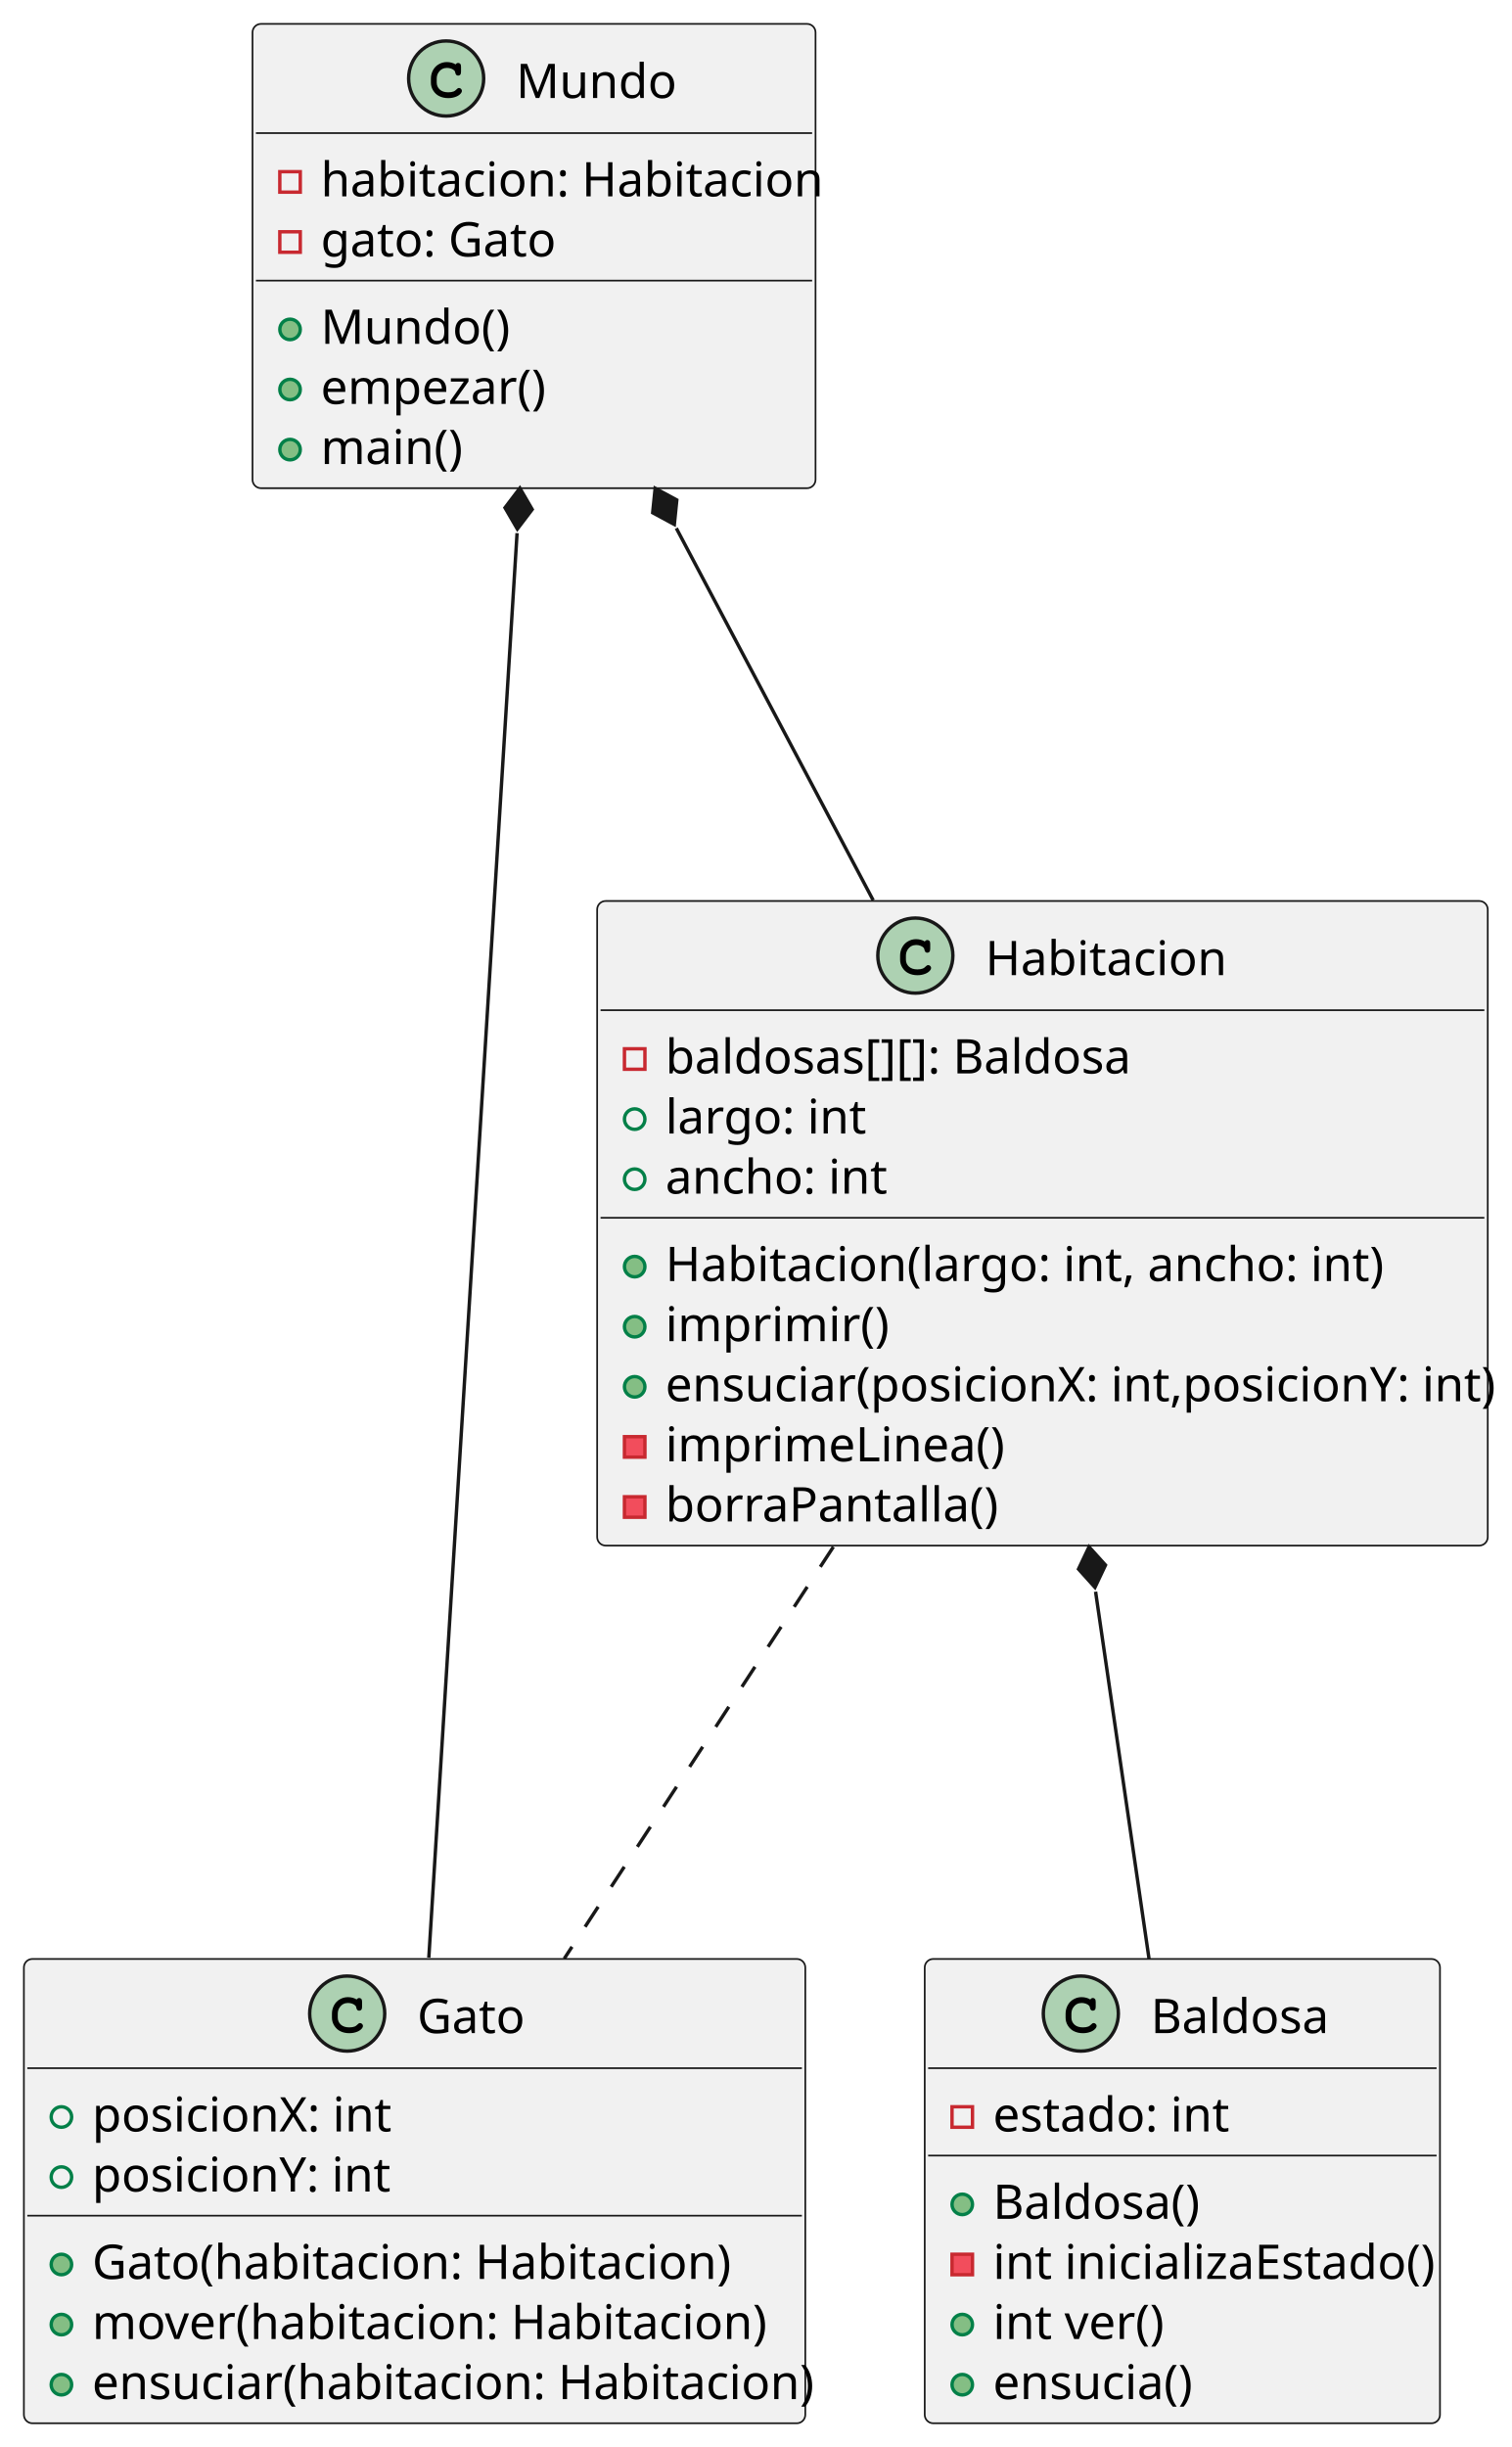
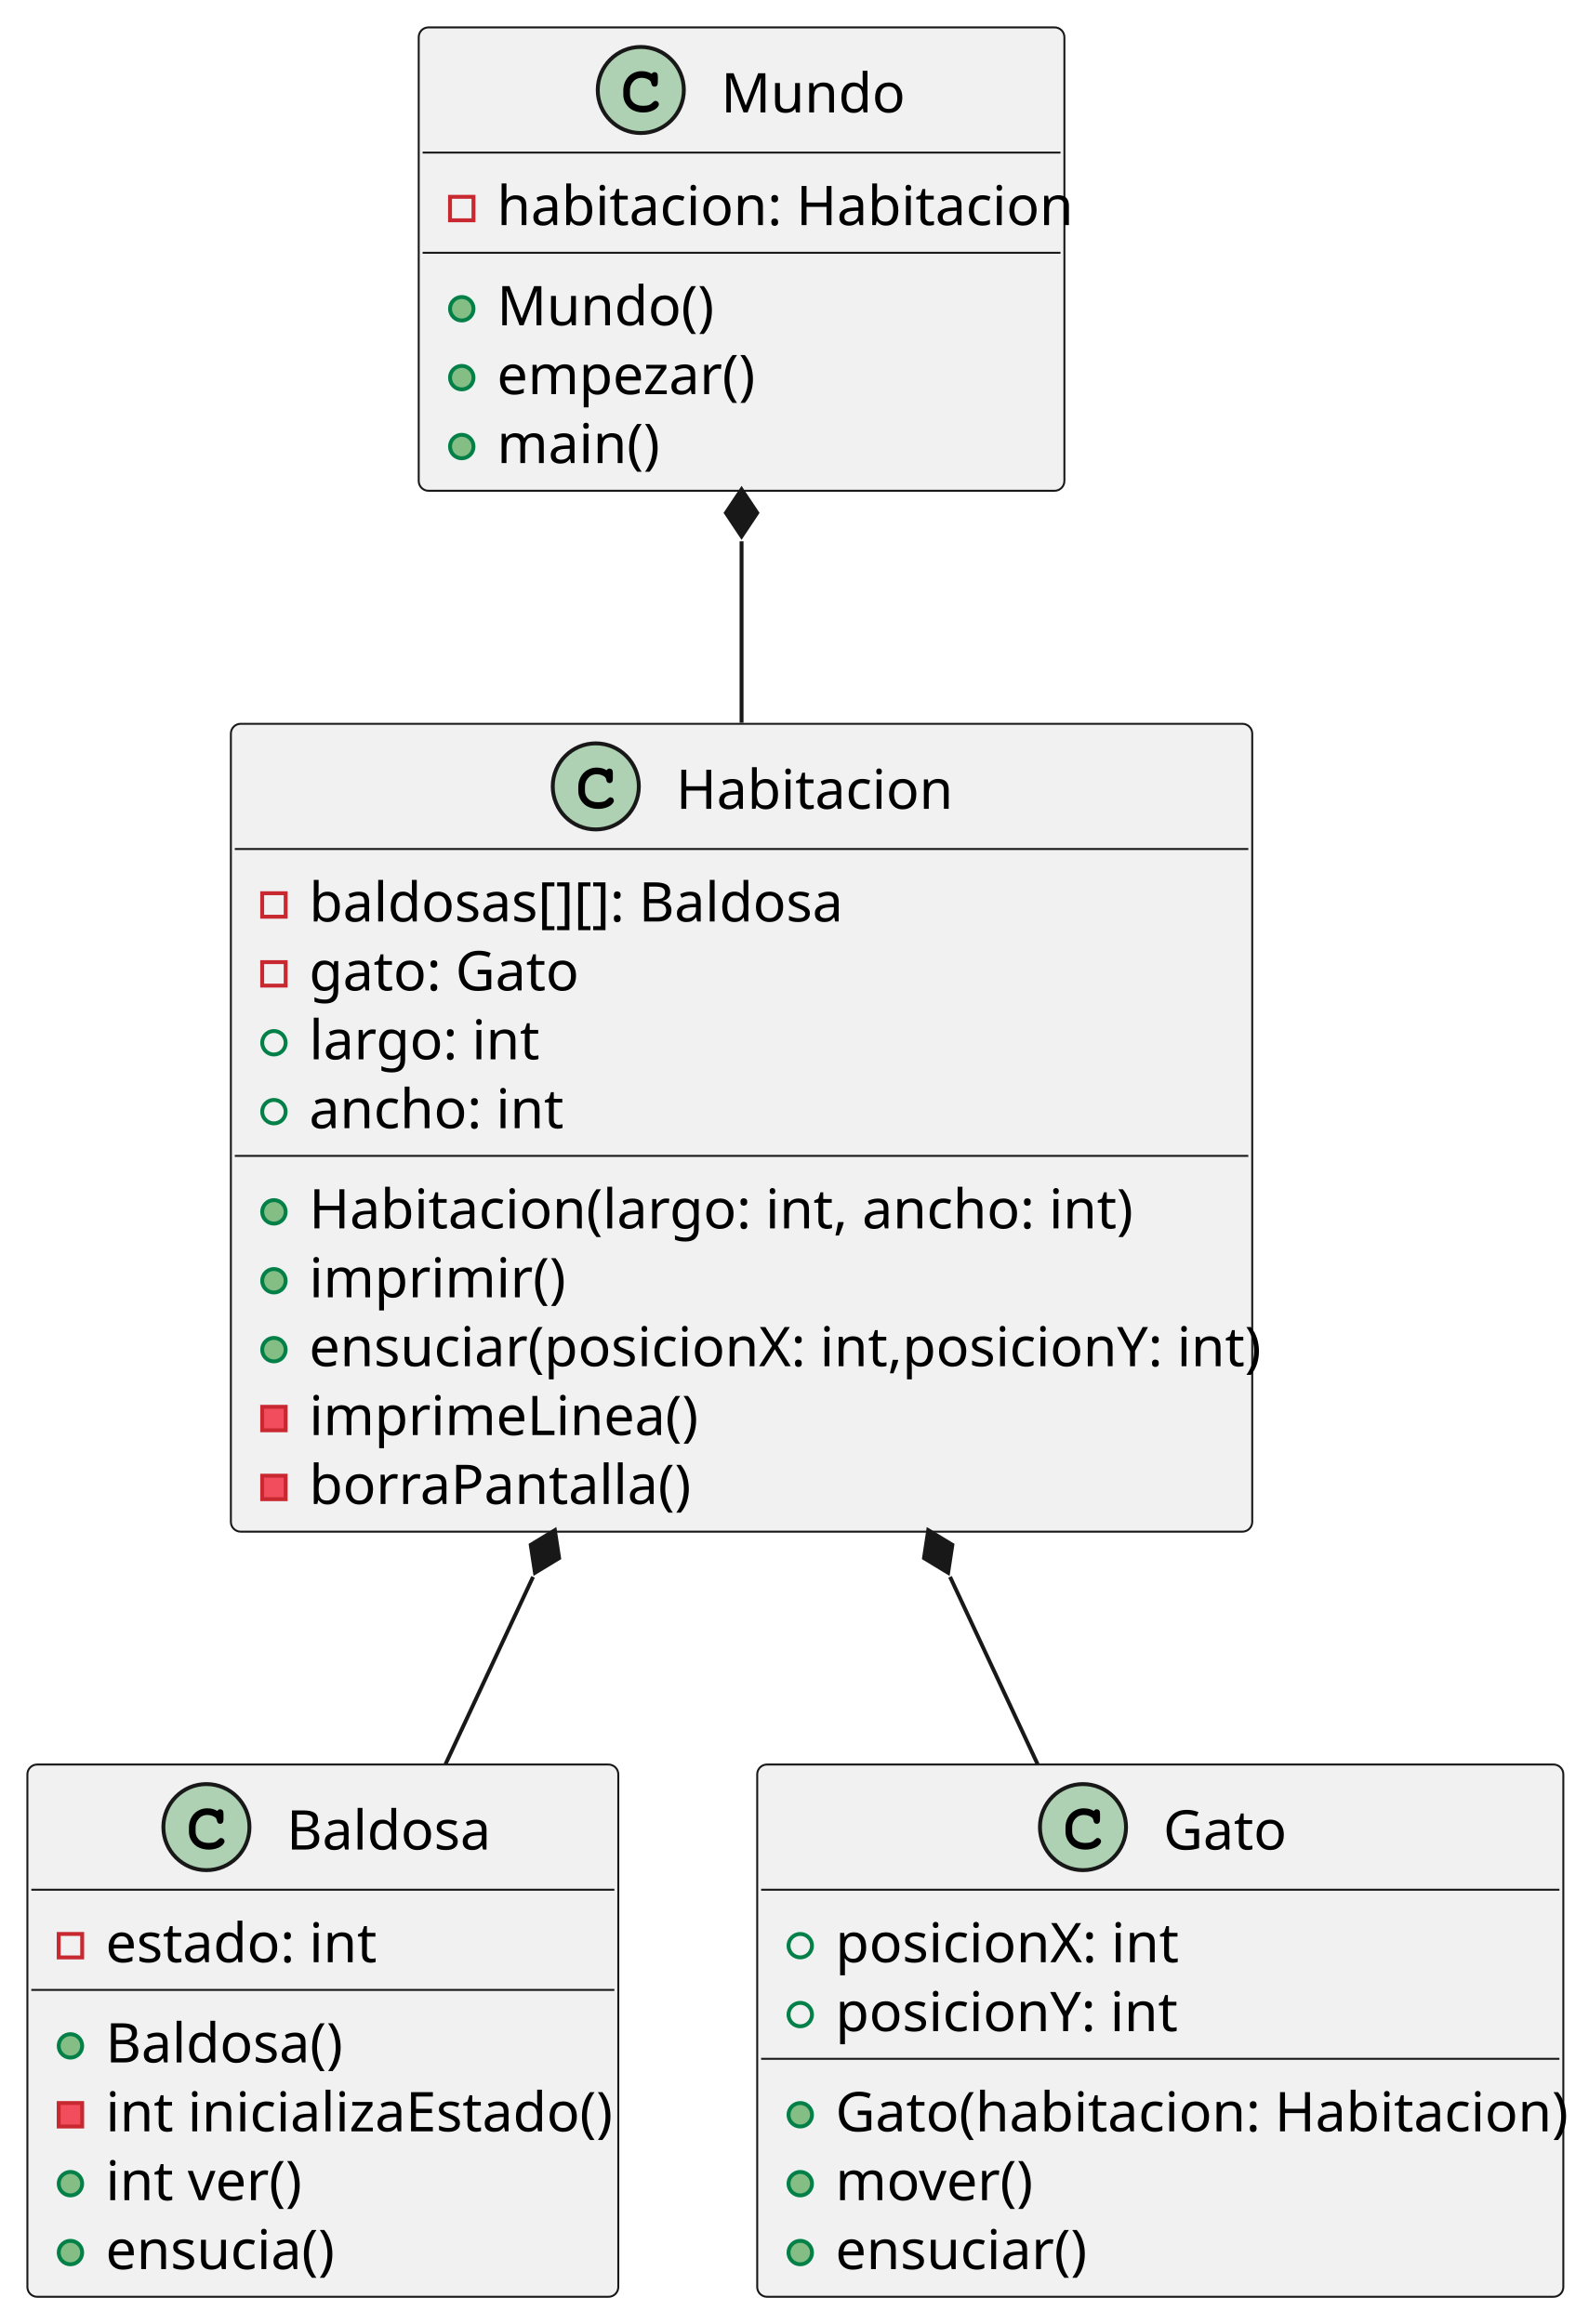
- <svg xmlns="http://www.w3.org/2000/svg" contentStyleType="text/css" height="717px" preserveAspectRatio="none" style="width:443px;height:717px;background:#FFFFFF;" version="1.1" viewBox="0 0 443 717" width="443px" zoomAndPan="magnify">
+ <svg xmlns="http://www.w3.org/2000/svg" contentStyleType="text/css" height="594px" preserveAspectRatio="none" style="width:406px;height:594px;background:#FFFFFF;" version="1.1" viewBox="0 0 406 594" width="406px" zoomAndPan="magnify">
  <defs />
  <g>
    <g id="elem_Mundo">
-       <rect codeLine="2" fill="#F1F1F1" height="136.047" id="Mundo" rx="2.5" ry="2.5" style="stroke:#181818;stroke-width:0.5;" width="165" x="74" y="7" />
-       <ellipse cx="130.75" cy="23" fill="#ADD1B2" rx="11" ry="11" style="stroke:#181818;stroke-width:1.0;" />
-       <path d="M133.516,18.875 Q133.672,18.656 133.859,18.547 Q134.047,18.438 134.266,18.438 Q134.641,18.438 134.875,18.703 Q135.109,18.953 135.109,19.562 L135.109,21.016 Q135.109,21.625 134.875,21.891 Q134.641,22.156 134.266,22.156 Q133.922,22.156 133.719,21.953 Q133.516,21.766 133.406,21.25 Q133.359,20.891 133.172,20.703 Q132.844,20.328 132.234,20.109 Q131.625,19.891 131,19.891 Q130.234,19.891 129.594,20.219 Q128.969,20.547 128.469,21.297 Q127.984,22.047 127.984,23.078 L127.984,24.172 Q127.984,25.406 128.875,26.234 Q129.766,27.047 131.359,27.047 Q132.297,27.047 132.953,26.797 Q133.344,26.641 133.766,26.203 Q134.031,25.938 134.172,25.859 Q134.328,25.781 134.531,25.781 Q134.859,25.781 135.109,26.047 Q135.375,26.297 135.375,26.641 Q135.375,26.984 135.031,27.391 Q134.531,27.969 133.734,28.297 Q132.656,28.75 131.359,28.75 Q129.844,28.75 128.641,28.125 Q127.656,27.625 126.969,26.562 Q126.281,25.484 126.281,24.203 L126.281,23.047 Q126.281,21.719 126.891,20.578 Q127.516,19.422 128.609,18.812 Q129.703,18.188 130.938,18.188 Q131.672,18.188 132.312,18.359 Q132.969,18.516 133.516,18.875 Z " fill="#000000" />
-       <text fill="#000000" font-family="sans-serif" font-size="14" lengthAdjust="spacing" textLength="43" x="151.25" y="28.729">Mundo</text>
-       <line style="stroke:#181818;stroke-width:0.5;" x1="75" x2="238" y1="39" y2="39" />
-       <rect fill="none" height="6" style="stroke:#C82930;stroke-width:1.0;" width="6" x="82" y="50.305" />
-       <text fill="#000000" font-family="sans-serif" font-size="14" lengthAdjust="spacing" textLength="139" x="94" y="57.533">habitacion: Habitacion</text>
-       <rect fill="none" height="6" style="stroke:#C82930;stroke-width:1.0;" width="6" x="82" y="67.914" />
-       <text fill="#000000" font-family="sans-serif" font-size="14" lengthAdjust="spacing" textLength="67" x="94" y="75.143">gato: Gato</text>
-       <line style="stroke:#181818;stroke-width:0.5;" x1="75" x2="238" y1="82.219" y2="82.219" />
-       <ellipse cx="85" cy="96.523" fill="#84BE84" rx="3" ry="3" style="stroke:#038048;stroke-width:1.0;" />
-       <text fill="#000000" font-family="sans-serif" font-size="14" lengthAdjust="spacing" textLength="53" x="94" y="100.752">Mundo()</text>
-       <ellipse cx="85" cy="114.133" fill="#84BE84" rx="3" ry="3" style="stroke:#038048;stroke-width:1.0;" />
-       <text fill="#000000" font-family="sans-serif" font-size="14" lengthAdjust="spacing" textLength="64" x="94" y="118.361">empezar()</text>
-       <ellipse cx="85" cy="131.742" fill="#84BE84" rx="3" ry="3" style="stroke:#038048;stroke-width:1.0;" />
-       <text fill="#000000" font-family="sans-serif" font-size="14" lengthAdjust="spacing" textLength="40" x="94" y="135.971">main()</text>
+       <rect codeLine="2" fill="#F1F1F1" height="118.438" id="Mundo" rx="2.5" ry="2.5" style="stroke:#181818;stroke-width:0.5;" width="165" x="107" y="7" />
+       <ellipse cx="163.75" cy="23" fill="#ADD1B2" rx="11" ry="11" style="stroke:#181818;stroke-width:1.0;" />
+       <path d="M166.516,18.875 Q166.672,18.656 166.859,18.547 Q167.047,18.438 167.266,18.438 Q167.641,18.438 167.875,18.695 Q168.109,18.953 168.109,19.562 L168.109,21.016 Q168.109,21.625 167.875,21.891 Q167.641,22.156 167.266,22.156 Q166.922,22.156 166.719,21.953 Q166.516,21.766 166.406,21.25 Q166.359,20.891 166.172,20.703 Q165.844,20.328 165.234,20.109 Q164.625,19.891 164,19.891 Q163.234,19.891 162.602,20.219 Q161.969,20.547 161.477,21.297 Q160.984,22.047 160.984,23.078 L160.984,24.172 Q160.984,25.406 161.875,26.227 Q162.766,27.047 164.359,27.047 Q165.297,27.047 165.953,26.797 Q166.344,26.641 166.766,26.203 Q167.031,25.938 167.18,25.859 Q167.328,25.781 167.531,25.781 Q167.859,25.781 168.117,26.039 Q168.375,26.297 168.375,26.641 Q168.375,26.984 168.031,27.391 Q167.531,27.969 166.734,28.297 Q165.656,28.75 164.359,28.75 Q162.844,28.75 161.641,28.125 Q160.656,27.625 159.969,26.555 Q159.281,25.484 159.281,24.203 L159.281,23.047 Q159.281,21.719 159.898,20.57 Q160.516,19.422 161.609,18.805 Q162.703,18.188 163.938,18.188 Q164.672,18.188 165.32,18.352 Q165.969,18.516 166.516,18.875 Z " fill="#000000" />
+       <text fill="#000000" font-family="sans-serif" font-size="14" lengthAdjust="spacing" textLength="43" x="184.25" y="28.729">Mundo</text>
+       <line style="stroke:#181818;stroke-width:0.5;" x1="108" x2="271" y1="39" y2="39" />
+       <rect fill="none" height="6" style="stroke:#C82930;stroke-width:1.0;" width="6" x="115" y="50.305" />
+       <text fill="#000000" font-family="sans-serif" font-size="14" lengthAdjust="spacing" textLength="139" x="127" y="57.533">habitacion: Habitacion</text>
+       <line style="stroke:#181818;stroke-width:0.5;" x1="108" x2="271" y1="64.609" y2="64.609" />
+       <ellipse cx="118" cy="78.914" fill="#84BE84" rx="3" ry="3" style="stroke:#038048;stroke-width:1.0;" />
+       <text fill="#000000" font-family="sans-serif" font-size="14" lengthAdjust="spacing" textLength="53" x="127" y="83.143">Mundo()</text>
+       <ellipse cx="118" cy="96.523" fill="#84BE84" rx="3" ry="3" style="stroke:#038048;stroke-width:1.0;" />
+       <text fill="#000000" font-family="sans-serif" font-size="14" lengthAdjust="spacing" textLength="64" x="127" y="100.752">empezar()</text>
+       <ellipse cx="118" cy="114.133" fill="#84BE84" rx="3" ry="3" style="stroke:#038048;stroke-width:1.0;" />
+       <text fill="#000000" font-family="sans-serif" font-size="14" lengthAdjust="spacing" textLength="40" x="127" y="118.361">main()</text>
    </g>
    <g id="elem_Habitacion">
-       <rect codeLine="10" fill="#F1F1F1" height="188.875" id="Habitacion" rx="2.5" ry="2.5" style="stroke:#181818;stroke-width:0.5;" width="261" x="175" y="264" />
-       <ellipse cx="268.25" cy="280" fill="#ADD1B2" rx="11" ry="11" style="stroke:#181818;stroke-width:1.0;" />
-       <path d="M271.016,275.875 Q271.172,275.656 271.359,275.547 Q271.547,275.438 271.766,275.438 Q272.141,275.438 272.375,275.703 Q272.609,275.953 272.609,276.562 L272.609,278.016 Q272.609,278.625 272.375,278.891 Q272.141,279.156 271.766,279.156 Q271.422,279.156 271.219,278.953 Q271.016,278.766 270.906,278.25 Q270.859,277.891 270.672,277.703 Q270.344,277.328 269.734,277.109 Q269.125,276.891 268.5,276.891 Q267.734,276.891 267.094,277.219 Q266.469,277.547 265.969,278.297 Q265.484,279.047 265.484,280.078 L265.484,281.172 Q265.484,282.406 266.375,283.234 Q267.266,284.047 268.859,284.047 Q269.797,284.047 270.453,283.797 Q270.844,283.641 271.266,283.203 Q271.531,282.938 271.672,282.859 Q271.828,282.781 272.031,282.781 Q272.359,282.781 272.609,283.047 Q272.875,283.297 272.875,283.641 Q272.875,283.984 272.531,284.391 Q272.031,284.969 271.234,285.297 Q270.156,285.75 268.859,285.75 Q267.344,285.75 266.141,285.125 Q265.156,284.625 264.469,283.562 Q263.781,282.484 263.781,281.203 L263.781,280.047 Q263.781,278.719 264.391,277.578 Q265.016,276.422 266.109,275.812 Q267.203,275.188 268.438,275.188 Q269.172,275.188 269.812,275.359 Q270.469,275.516 271.016,275.875 Z " fill="#000000" />
-       <text fill="#000000" font-family="sans-serif" font-size="14" lengthAdjust="spacing" textLength="66" x="288.75" y="285.728">Habitacion</text>
-       <line style="stroke:#181818;stroke-width:0.5;" x1="176" x2="435" y1="296" y2="296" />
-       <rect fill="none" height="6" style="stroke:#C82930;stroke-width:1.0;" width="6" x="183" y="307.305" />
-       <text fill="#000000" font-family="sans-serif" font-size="14" lengthAdjust="spacing" textLength="132" x="195" y="314.533">baldosas[][]: Baldosa</text>
-       <ellipse cx="186" cy="327.914" fill="none" rx="3" ry="3" style="stroke:#038048;stroke-width:1.0;" />
-       <text fill="#000000" font-family="sans-serif" font-size="14" lengthAdjust="spacing" textLength="55" x="195" y="332.143">largo: int</text>
-       <ellipse cx="186" cy="345.523" fill="none" rx="3" ry="3" style="stroke:#038048;stroke-width:1.0;" />
-       <text fill="#000000" font-family="sans-serif" font-size="14" lengthAdjust="spacing" textLength="62" x="195" y="349.752">ancho: int</text>
-       <line style="stroke:#181818;stroke-width:0.5;" x1="176" x2="435" y1="356.828" y2="356.828" />
-       <ellipse cx="186" cy="371.133" fill="#84BE84" rx="3" ry="3" style="stroke:#038048;stroke-width:1.0;" />
-       <text fill="#000000" font-family="sans-serif" font-size="14" lengthAdjust="spacing" textLength="201" x="195" y="375.361">Habitacion(largo: int, ancho: int)</text>
-       <ellipse cx="186" cy="388.742" fill="#84BE84" rx="3" ry="3" style="stroke:#038048;stroke-width:1.0;" />
-       <text fill="#000000" font-family="sans-serif" font-size="14" lengthAdjust="spacing" textLength="59" x="195" y="392.971">imprimir()</text>
-       <ellipse cx="186" cy="406.352" fill="#84BE84" rx="3" ry="3" style="stroke:#038048;stroke-width:1.0;" />
-       <text fill="#000000" font-family="sans-serif" font-size="14" lengthAdjust="spacing" textLength="235" x="195" y="410.58">ensuciar(posicionX: int,posicionY: int)</text>
-       <rect fill="#F24D5C" height="6" style="stroke:#C82930;stroke-width:1.0;" width="6" x="183" y="420.961" />
-       <text fill="#000000" font-family="sans-serif" font-size="14" lengthAdjust="spacing" textLength="94" x="195" y="428.19">imprimeLinea()</text>
-       <rect fill="#F24D5C" height="6" style="stroke:#C82930;stroke-width:1.0;" width="6" x="183" y="438.57" />
-       <text fill="#000000" font-family="sans-serif" font-size="14" lengthAdjust="spacing" textLength="95" x="195" y="445.799">borraPantalla()</text>
+       <rect codeLine="9" fill="#F1F1F1" height="206.484" id="Habitacion" rx="2.5" ry="2.5" style="stroke:#181818;stroke-width:0.5;" width="261" x="59" y="185" />
+       <ellipse cx="152.25" cy="201" fill="#ADD1B2" rx="11" ry="11" style="stroke:#181818;stroke-width:1.0;" />
+       <path d="M155.016,196.875 Q155.172,196.656 155.359,196.547 Q155.547,196.438 155.766,196.438 Q156.141,196.438 156.375,196.695 Q156.609,196.953 156.609,197.562 L156.609,199.016 Q156.609,199.625 156.375,199.891 Q156.141,200.156 155.766,200.156 Q155.422,200.156 155.219,199.953 Q155.016,199.766 154.906,199.25 Q154.859,198.891 154.672,198.703 Q154.344,198.328 153.734,198.109 Q153.125,197.891 152.5,197.891 Q151.734,197.891 151.102,198.219 Q150.469,198.547 149.977,199.297 Q149.484,200.047 149.484,201.078 L149.484,202.172 Q149.484,203.406 150.375,204.227 Q151.266,205.047 152.859,205.047 Q153.797,205.047 154.453,204.797 Q154.844,204.641 155.266,204.203 Q155.531,203.938 155.68,203.859 Q155.828,203.781 156.031,203.781 Q156.359,203.781 156.617,204.039 Q156.875,204.297 156.875,204.641 Q156.875,204.984 156.531,205.391 Q156.031,205.969 155.234,206.297 Q154.156,206.75 152.859,206.75 Q151.344,206.75 150.141,206.125 Q149.156,205.625 148.469,204.555 Q147.781,203.484 147.781,202.203 L147.781,201.047 Q147.781,199.719 148.398,198.57 Q149.016,197.422 150.109,196.805 Q151.203,196.188 152.438,196.188 Q153.172,196.188 153.82,196.352 Q154.469,196.516 155.016,196.875 Z " fill="#000000" />
+       <text fill="#000000" font-family="sans-serif" font-size="14" lengthAdjust="spacing" textLength="66" x="172.75" y="206.728">Habitacion</text>
+       <line style="stroke:#181818;stroke-width:0.5;" x1="60" x2="319" y1="217" y2="217" />
+       <rect fill="none" height="6" style="stroke:#C82930;stroke-width:1.0;" width="6" x="67" y="228.305" />
+       <text fill="#000000" font-family="sans-serif" font-size="14" lengthAdjust="spacing" textLength="132" x="79" y="235.533">baldosas[][]: Baldosa</text>
+       <rect fill="none" height="6" style="stroke:#C82930;stroke-width:1.0;" width="6" x="67" y="245.914" />
+       <text fill="#000000" font-family="sans-serif" font-size="14" lengthAdjust="spacing" textLength="67" x="79" y="253.143">gato: Gato</text>
+       <ellipse cx="70" cy="266.523" fill="none" rx="3" ry="3" style="stroke:#038048;stroke-width:1.0;" />
+       <text fill="#000000" font-family="sans-serif" font-size="14" lengthAdjust="spacing" textLength="55" x="79" y="270.752">largo: int</text>
+       <ellipse cx="70" cy="284.133" fill="none" rx="3" ry="3" style="stroke:#038048;stroke-width:1.0;" />
+       <text fill="#000000" font-family="sans-serif" font-size="14" lengthAdjust="spacing" textLength="62" x="79" y="288.361">ancho: int</text>
+       <line style="stroke:#181818;stroke-width:0.5;" x1="60" x2="319" y1="295.438" y2="295.438" />
+       <ellipse cx="70" cy="309.742" fill="#84BE84" rx="3" ry="3" style="stroke:#038048;stroke-width:1.0;" />
+       <text fill="#000000" font-family="sans-serif" font-size="14" lengthAdjust="spacing" textLength="201" x="79" y="313.971">Habitacion(largo: int, ancho: int)</text>
+       <ellipse cx="70" cy="327.352" fill="#84BE84" rx="3" ry="3" style="stroke:#038048;stroke-width:1.0;" />
+       <text fill="#000000" font-family="sans-serif" font-size="14" lengthAdjust="spacing" textLength="59" x="79" y="331.58">imprimir()</text>
+       <ellipse cx="70" cy="344.961" fill="#84BE84" rx="3" ry="3" style="stroke:#038048;stroke-width:1.0;" />
+       <text fill="#000000" font-family="sans-serif" font-size="14" lengthAdjust="spacing" textLength="235" x="79" y="349.19">ensuciar(posicionX: int,posicionY: int)</text>
+       <rect fill="#F24D5C" height="6" style="stroke:#C82930;stroke-width:1.0;" width="6" x="67" y="359.57" />
+       <text fill="#000000" font-family="sans-serif" font-size="14" lengthAdjust="spacing" textLength="94" x="79" y="366.799">imprimeLinea()</text>
+       <rect fill="#F24D5C" height="6" style="stroke:#C82930;stroke-width:1.0;" width="6" x="67" y="377.18" />
+       <text fill="#000000" font-family="sans-serif" font-size="14" lengthAdjust="spacing" textLength="95" x="79" y="384.408">borraPantalla()</text>
    </g>
    <g id="elem_Baldosa">
-       <rect codeLine="21" fill="#F1F1F1" height="136.047" id="Baldosa" rx="2.5" ry="2.5" style="stroke:#181818;stroke-width:0.5;" width="151" x="271" y="574" />
-       <ellipse cx="316.75" cy="590" fill="#ADD1B2" rx="11" ry="11" style="stroke:#181818;stroke-width:1.0;" />
-       <path d="M319.516,585.875 Q319.672,585.656 319.859,585.547 Q320.047,585.438 320.266,585.438 Q320.641,585.438 320.875,585.703 Q321.109,585.953 321.109,586.562 L321.109,588.016 Q321.109,588.625 320.875,588.891 Q320.641,589.156 320.266,589.156 Q319.922,589.156 319.719,588.953 Q319.516,588.766 319.406,588.25 Q319.359,587.891 319.172,587.703 Q318.844,587.328 318.234,587.109 Q317.625,586.891 317,586.891 Q316.234,586.891 315.594,587.219 Q314.969,587.547 314.469,588.297 Q313.984,589.047 313.984,590.078 L313.984,591.172 Q313.984,592.406 314.875,593.234 Q315.766,594.047 317.359,594.047 Q318.297,594.047 318.953,593.797 Q319.344,593.641 319.766,593.203 Q320.031,592.938 320.172,592.859 Q320.328,592.781 320.531,592.781 Q320.859,592.781 321.109,593.047 Q321.375,593.297 321.375,593.641 Q321.375,593.984 321.031,594.391 Q320.531,594.969 319.734,595.297 Q318.656,595.75 317.359,595.75 Q315.844,595.75 314.641,595.125 Q313.656,594.625 312.969,593.562 Q312.281,592.484 312.281,591.203 L312.281,590.047 Q312.281,588.719 312.891,587.578 Q313.516,586.422 314.609,585.812 Q315.703,585.188 316.938,585.188 Q317.672,585.188 318.312,585.359 Q318.969,585.516 319.516,585.875 Z " fill="#000000" />
-       <text fill="#000000" font-family="sans-serif" font-size="14" lengthAdjust="spacing" textLength="51" x="337.25" y="595.729">Baldosa</text>
-       <line style="stroke:#181818;stroke-width:0.5;" x1="272" x2="421" y1="606" y2="606" />
-       <rect fill="none" height="6" style="stroke:#C82930;stroke-width:1.0;" width="6" x="279" y="617.305" />
-       <text fill="#000000" font-family="sans-serif" font-size="14" lengthAdjust="spacing" textLength="66" x="291" y="624.533">estado: int</text>
-       <line style="stroke:#181818;stroke-width:0.5;" x1="272" x2="421" y1="631.609" y2="631.609" />
-       <ellipse cx="282" cy="645.914" fill="#84BE84" rx="3" ry="3" style="stroke:#038048;stroke-width:1.0;" />
-       <text fill="#000000" font-family="sans-serif" font-size="14" lengthAdjust="spacing" textLength="61" x="291" y="650.143">Baldosa()</text>
-       <rect fill="#F24D5C" height="6" style="stroke:#C82930;stroke-width:1.0;" width="6" x="279" y="660.523" />
-       <text fill="#000000" font-family="sans-serif" font-size="14" lengthAdjust="spacing" textLength="125" x="291" y="667.752">int inicializaEstado()</text>
-       <ellipse cx="282" cy="681.133" fill="#84BE84" rx="3" ry="3" style="stroke:#038048;stroke-width:1.0;" />
-       <text fill="#000000" font-family="sans-serif" font-size="14" lengthAdjust="spacing" textLength="49" x="291" y="685.361">int ver()</text>
-       <ellipse cx="282" cy="698.742" fill="#84BE84" rx="3" ry="3" style="stroke:#038048;stroke-width:1.0;" />
-       <text fill="#000000" font-family="sans-serif" font-size="14" lengthAdjust="spacing" textLength="59" x="291" y="702.971">ensucia()</text>
+       <rect codeLine="21" fill="#F1F1F1" height="136.047" id="Baldosa" rx="2.5" ry="2.5" style="stroke:#181818;stroke-width:0.5;" width="151" x="7" y="451" />
+       <ellipse cx="52.75" cy="467" fill="#ADD1B2" rx="11" ry="11" style="stroke:#181818;stroke-width:1.0;" />
+       <path d="M55.516,462.875 Q55.672,462.656 55.859,462.547 Q56.047,462.438 56.266,462.438 Q56.641,462.438 56.875,462.695 Q57.109,462.953 57.109,463.562 L57.109,465.016 Q57.109,465.625 56.875,465.891 Q56.641,466.156 56.266,466.156 Q55.922,466.156 55.719,465.953 Q55.516,465.766 55.406,465.25 Q55.359,464.891 55.172,464.703 Q54.844,464.328 54.234,464.109 Q53.625,463.891 53,463.891 Q52.234,463.891 51.602,464.219 Q50.969,464.547 50.477,465.297 Q49.984,466.047 49.984,467.078 L49.984,468.172 Q49.984,469.406 50.875,470.227 Q51.766,471.047 53.359,471.047 Q54.297,471.047 54.953,470.797 Q55.344,470.641 55.766,470.203 Q56.031,469.938 56.18,469.859 Q56.328,469.781 56.531,469.781 Q56.859,469.781 57.117,470.039 Q57.375,470.297 57.375,470.641 Q57.375,470.984 57.031,471.391 Q56.531,471.969 55.734,472.297 Q54.656,472.75 53.359,472.75 Q51.844,472.75 50.641,472.125 Q49.656,471.625 48.969,470.555 Q48.281,469.484 48.281,468.203 L48.281,467.047 Q48.281,465.719 48.898,464.57 Q49.516,463.422 50.609,462.805 Q51.703,462.188 52.938,462.188 Q53.672,462.188 54.32,462.352 Q54.969,462.516 55.516,462.875 Z " fill="#000000" />
+       <text fill="#000000" font-family="sans-serif" font-size="14" lengthAdjust="spacing" textLength="51" x="73.25" y="472.728">Baldosa</text>
+       <line style="stroke:#181818;stroke-width:0.5;" x1="8" x2="157" y1="483" y2="483" />
+       <rect fill="none" height="6" style="stroke:#C82930;stroke-width:1.0;" width="6" x="15" y="494.305" />
+       <text fill="#000000" font-family="sans-serif" font-size="14" lengthAdjust="spacing" textLength="66" x="27" y="501.533">estado: int</text>
+       <line style="stroke:#181818;stroke-width:0.5;" x1="8" x2="157" y1="508.609" y2="508.609" />
+       <ellipse cx="18" cy="522.914" fill="#84BE84" rx="3" ry="3" style="stroke:#038048;stroke-width:1.0;" />
+       <text fill="#000000" font-family="sans-serif" font-size="14" lengthAdjust="spacing" textLength="61" x="27" y="527.143">Baldosa()</text>
+       <rect fill="#F24D5C" height="6" style="stroke:#C82930;stroke-width:1.0;" width="6" x="15" y="537.523" />
+       <text fill="#000000" font-family="sans-serif" font-size="14" lengthAdjust="spacing" textLength="125" x="27" y="544.752">int inicializaEstado()</text>
+       <ellipse cx="18" cy="558.133" fill="#84BE84" rx="3" ry="3" style="stroke:#038048;stroke-width:1.0;" />
+       <text fill="#000000" font-family="sans-serif" font-size="14" lengthAdjust="spacing" textLength="49" x="27" y="562.361">int ver()</text>
+       <ellipse cx="18" cy="575.742" fill="#84BE84" rx="3" ry="3" style="stroke:#038048;stroke-width:1.0;" />
+       <text fill="#000000" font-family="sans-serif" font-size="14" lengthAdjust="spacing" textLength="59" x="27" y="579.971">ensucia()</text>
    </g>
    <g id="elem_Gato">
-       <rect codeLine="29" fill="#F1F1F1" height="136.047" id="Gato" rx="2.5" ry="2.5" style="stroke:#181818;stroke-width:0.5;" width="229" x="7" y="574" />
-       <ellipse cx="101.75" cy="590" fill="#ADD1B2" rx="11" ry="11" style="stroke:#181818;stroke-width:1.0;" />
-       <path d="M104.516,585.875 Q104.672,585.656 104.859,585.547 Q105.047,585.438 105.266,585.438 Q105.641,585.438 105.875,585.703 Q106.109,585.953 106.109,586.562 L106.109,588.016 Q106.109,588.625 105.875,588.891 Q105.641,589.156 105.266,589.156 Q104.922,589.156 104.719,588.953 Q104.516,588.766 104.406,588.25 Q104.359,587.891 104.172,587.703 Q103.844,587.328 103.234,587.109 Q102.625,586.891 102,586.891 Q101.234,586.891 100.594,587.219 Q99.969,587.547 99.469,588.297 Q98.984,589.047 98.984,590.078 L98.984,591.172 Q98.984,592.406 99.875,593.234 Q100.766,594.047 102.359,594.047 Q103.297,594.047 103.953,593.797 Q104.344,593.641 104.766,593.203 Q105.031,592.938 105.172,592.859 Q105.328,592.781 105.531,592.781 Q105.859,592.781 106.109,593.047 Q106.375,593.297 106.375,593.641 Q106.375,593.984 106.031,594.391 Q105.531,594.969 104.734,595.297 Q103.656,595.75 102.359,595.75 Q100.844,595.75 99.641,595.125 Q98.656,594.625 97.969,593.562 Q97.281,592.484 97.281,591.203 L97.281,590.047 Q97.281,588.719 97.891,587.578 Q98.516,586.422 99.609,585.812 Q100.703,585.188 101.938,585.188 Q102.672,585.188 103.312,585.359 Q103.969,585.516 104.516,585.875 Z " fill="#000000" />
-       <text fill="#000000" font-family="sans-serif" font-size="14" lengthAdjust="spacing" textLength="31" x="122.25" y="595.729">Gato</text>
-       <line style="stroke:#181818;stroke-width:0.5;" x1="8" x2="235" y1="606" y2="606" />
-       <ellipse cx="18" cy="620.305" fill="none" rx="3" ry="3" style="stroke:#038048;stroke-width:1.0;" />
-       <text fill="#000000" font-family="sans-serif" font-size="14" lengthAdjust="spacing" textLength="83" x="27" y="624.533">posicionX: int</text>
-       <ellipse cx="18" cy="637.914" fill="none" rx="3" ry="3" style="stroke:#038048;stroke-width:1.0;" />
-       <text fill="#000000" font-family="sans-serif" font-size="14" lengthAdjust="spacing" textLength="84" x="27" y="642.143">posicionY: int</text>
-       <line style="stroke:#181818;stroke-width:0.5;" x1="8" x2="235" y1="649.219" y2="649.219" />
-       <ellipse cx="18" cy="663.523" fill="#84BE84" rx="3" ry="3" style="stroke:#038048;stroke-width:1.0;" />
-       <text fill="#000000" font-family="sans-serif" font-size="14" lengthAdjust="spacing" textLength="180" x="27" y="667.752">Gato(habitacion: Habitacion)</text>
-       <ellipse cx="18" cy="681.133" fill="#84BE84" rx="3" ry="3" style="stroke:#038048;stroke-width:1.0;" />
-       <text fill="#000000" font-family="sans-serif" font-size="14" lengthAdjust="spacing" textLength="188" x="27" y="685.361">mover(habitacion: Habitacion)</text>
-       <ellipse cx="18" cy="698.742" fill="#84BE84" rx="3" ry="3" style="stroke:#038048;stroke-width:1.0;" />
-       <text fill="#000000" font-family="sans-serif" font-size="14" lengthAdjust="spacing" textLength="203" x="27" y="702.971">ensuciar(habitacion: Habitacion)</text>
+       <rect codeLine="29" fill="#F1F1F1" height="136.047" id="Gato" rx="2.5" ry="2.5" style="stroke:#181818;stroke-width:0.5;" width="206" x="193.5" y="451" />
+       <ellipse cx="276.75" cy="467" fill="#ADD1B2" rx="11" ry="11" style="stroke:#181818;stroke-width:1.0;" />
+       <path d="M279.516,462.875 Q279.672,462.656 279.859,462.547 Q280.047,462.438 280.266,462.438 Q280.641,462.438 280.875,462.695 Q281.109,462.953 281.109,463.562 L281.109,465.016 Q281.109,465.625 280.875,465.891 Q280.641,466.156 280.266,466.156 Q279.922,466.156 279.719,465.953 Q279.516,465.766 279.406,465.25 Q279.359,464.891 279.172,464.703 Q278.844,464.328 278.234,464.109 Q277.625,463.891 277,463.891 Q276.234,463.891 275.602,464.219 Q274.969,464.547 274.477,465.297 Q273.984,466.047 273.984,467.078 L273.984,468.172 Q273.984,469.406 274.875,470.227 Q275.766,471.047 277.359,471.047 Q278.297,471.047 278.953,470.797 Q279.344,470.641 279.766,470.203 Q280.031,469.938 280.18,469.859 Q280.328,469.781 280.531,469.781 Q280.859,469.781 281.117,470.039 Q281.375,470.297 281.375,470.641 Q281.375,470.984 281.031,471.391 Q280.531,471.969 279.734,472.297 Q278.656,472.75 277.359,472.75 Q275.844,472.75 274.641,472.125 Q273.656,471.625 272.969,470.555 Q272.281,469.484 272.281,468.203 L272.281,467.047 Q272.281,465.719 272.898,464.57 Q273.516,463.422 274.609,462.805 Q275.703,462.188 276.938,462.188 Q277.672,462.188 278.32,462.352 Q278.969,462.516 279.516,462.875 Z " fill="#000000" />
+       <text fill="#000000" font-family="sans-serif" font-size="14" lengthAdjust="spacing" textLength="31" x="297.25" y="472.728">Gato</text>
+       <line style="stroke:#181818;stroke-width:0.5;" x1="194.5" x2="398.5" y1="483" y2="483" />
+       <ellipse cx="204.5" cy="497.305" fill="none" rx="3" ry="3" style="stroke:#038048;stroke-width:1.0;" />
+       <text fill="#000000" font-family="sans-serif" font-size="14" lengthAdjust="spacing" textLength="83" x="213.5" y="501.533">posicionX: int</text>
+       <ellipse cx="204.5" cy="514.914" fill="none" rx="3" ry="3" style="stroke:#038048;stroke-width:1.0;" />
+       <text fill="#000000" font-family="sans-serif" font-size="14" lengthAdjust="spacing" textLength="84" x="213.5" y="519.143">posicionY: int</text>
+       <line style="stroke:#181818;stroke-width:0.5;" x1="194.5" x2="398.5" y1="526.219" y2="526.219" />
+       <ellipse cx="204.5" cy="540.523" fill="#84BE84" rx="3" ry="3" style="stroke:#038048;stroke-width:1.0;" />
+       <text fill="#000000" font-family="sans-serif" font-size="14" lengthAdjust="spacing" textLength="180" x="213.5" y="544.752">Gato(habitacion: Habitacion)</text>
+       <ellipse cx="204.5" cy="558.133" fill="#84BE84" rx="3" ry="3" style="stroke:#038048;stroke-width:1.0;" />
+       <text fill="#000000" font-family="sans-serif" font-size="14" lengthAdjust="spacing" textLength="49" x="213.5" y="562.361">mover()</text>
+       <ellipse cx="204.5" cy="575.742" fill="#84BE84" rx="3" ry="3" style="stroke:#038048;stroke-width:1.0;" />
+       <text fill="#000000" font-family="sans-serif" font-size="14" lengthAdjust="spacing" textLength="64" x="213.5" y="579.971">ensuciar()</text>
    </g>
    <g id="link_Mundo_Habitacion">
-       <path codeLine="37" d="M198.2,154.77 C216.11,188.62 237.19,228.45 255.9,263.8 " fill="none" id="Mundo-backto-Habitacion" style="stroke:#181818;stroke-width:1.0;" />
-       <polygon fill="#181818" points="192,143.07,191.275,150.244,197.618,153.673,198.344,146.499,192,143.07" style="stroke:#181818;stroke-width:1.0;" />
-     </g>
-     <g id="link_Mundo_Gato">
-       <path codeLine="38" d="M151.53,156.22 C144.6,268.12 132.15,469.05 125.67,573.62 " fill="none" id="Mundo-backto-Gato" style="stroke:#181818;stroke-width:1.0;" />
-       <polygon fill="#181818" points="152.35,143.03,147.989,148.773,151.612,155.007,155.974,149.265,152.35,143.03" style="stroke:#181818;stroke-width:1.0;" />
+       <path codeLine="37" d="M189.5,138.35 C189.5,153.17 189.5,169.05 189.5,184.72 " fill="none" id="Mundo-backto-Habitacion" style="stroke:#181818;stroke-width:1.0;" />
+       <polygon fill="#181818" points="189.5,125.09,185.5,131.09,189.5,137.09,193.5,131.09,189.5,125.09" style="stroke:#181818;stroke-width:1.0;" />
    </g>
    <g id="link_Habitacion_Baldosa">
-       <path codeLine="39" d="M321.07,466.38 C326.33,502.5 332.05,541.78 336.73,573.92 " fill="none" id="Habitacion-backto-Baldosa" style="stroke:#181818;stroke-width:1.0;" />
-       <polygon fill="#181818" points="319.15,453.24,316.062,459.757,320.889,465.113,323.978,458.597,319.15,453.24" style="stroke:#181818;stroke-width:1.0;" />
+       <path codeLine="38" d="M136.22,403.03 C128.56,419.43 120.89,435.85 113.84,450.93 " fill="none" id="Habitacion-backto-Baldosa" style="stroke:#181818;stroke-width:1.0;" />
+       <polygon fill="#181818" points="141.79,391.11,135.628,394.856,136.715,401.984,142.877,398.239,141.79,391.11" style="stroke:#181818;stroke-width:1.0;" />
    </g>
    <g id="link_Habitacion_Gato">
-       <path codeLine="40" d="M244.23,453.24 C218.41,492.74 188.94,537.83 165.35,573.92 " fill="none" id="Habitacion-Gato" style="stroke:#181818;stroke-width:1.0;stroke-dasharray:7.0,7.0;" />
+       <path codeLine="39" d="M242.78,403.03 C250.44,419.43 258.11,435.85 265.16,450.93 " fill="none" id="Habitacion-backto-Gato" style="stroke:#181818;stroke-width:1.0;" />
+       <polygon fill="#181818" points="237.21,391.11,236.123,398.239,242.285,401.984,243.372,394.856,237.21,391.11" style="stroke:#181818;stroke-width:1.0;" />
    </g>
  </g>
</svg>
